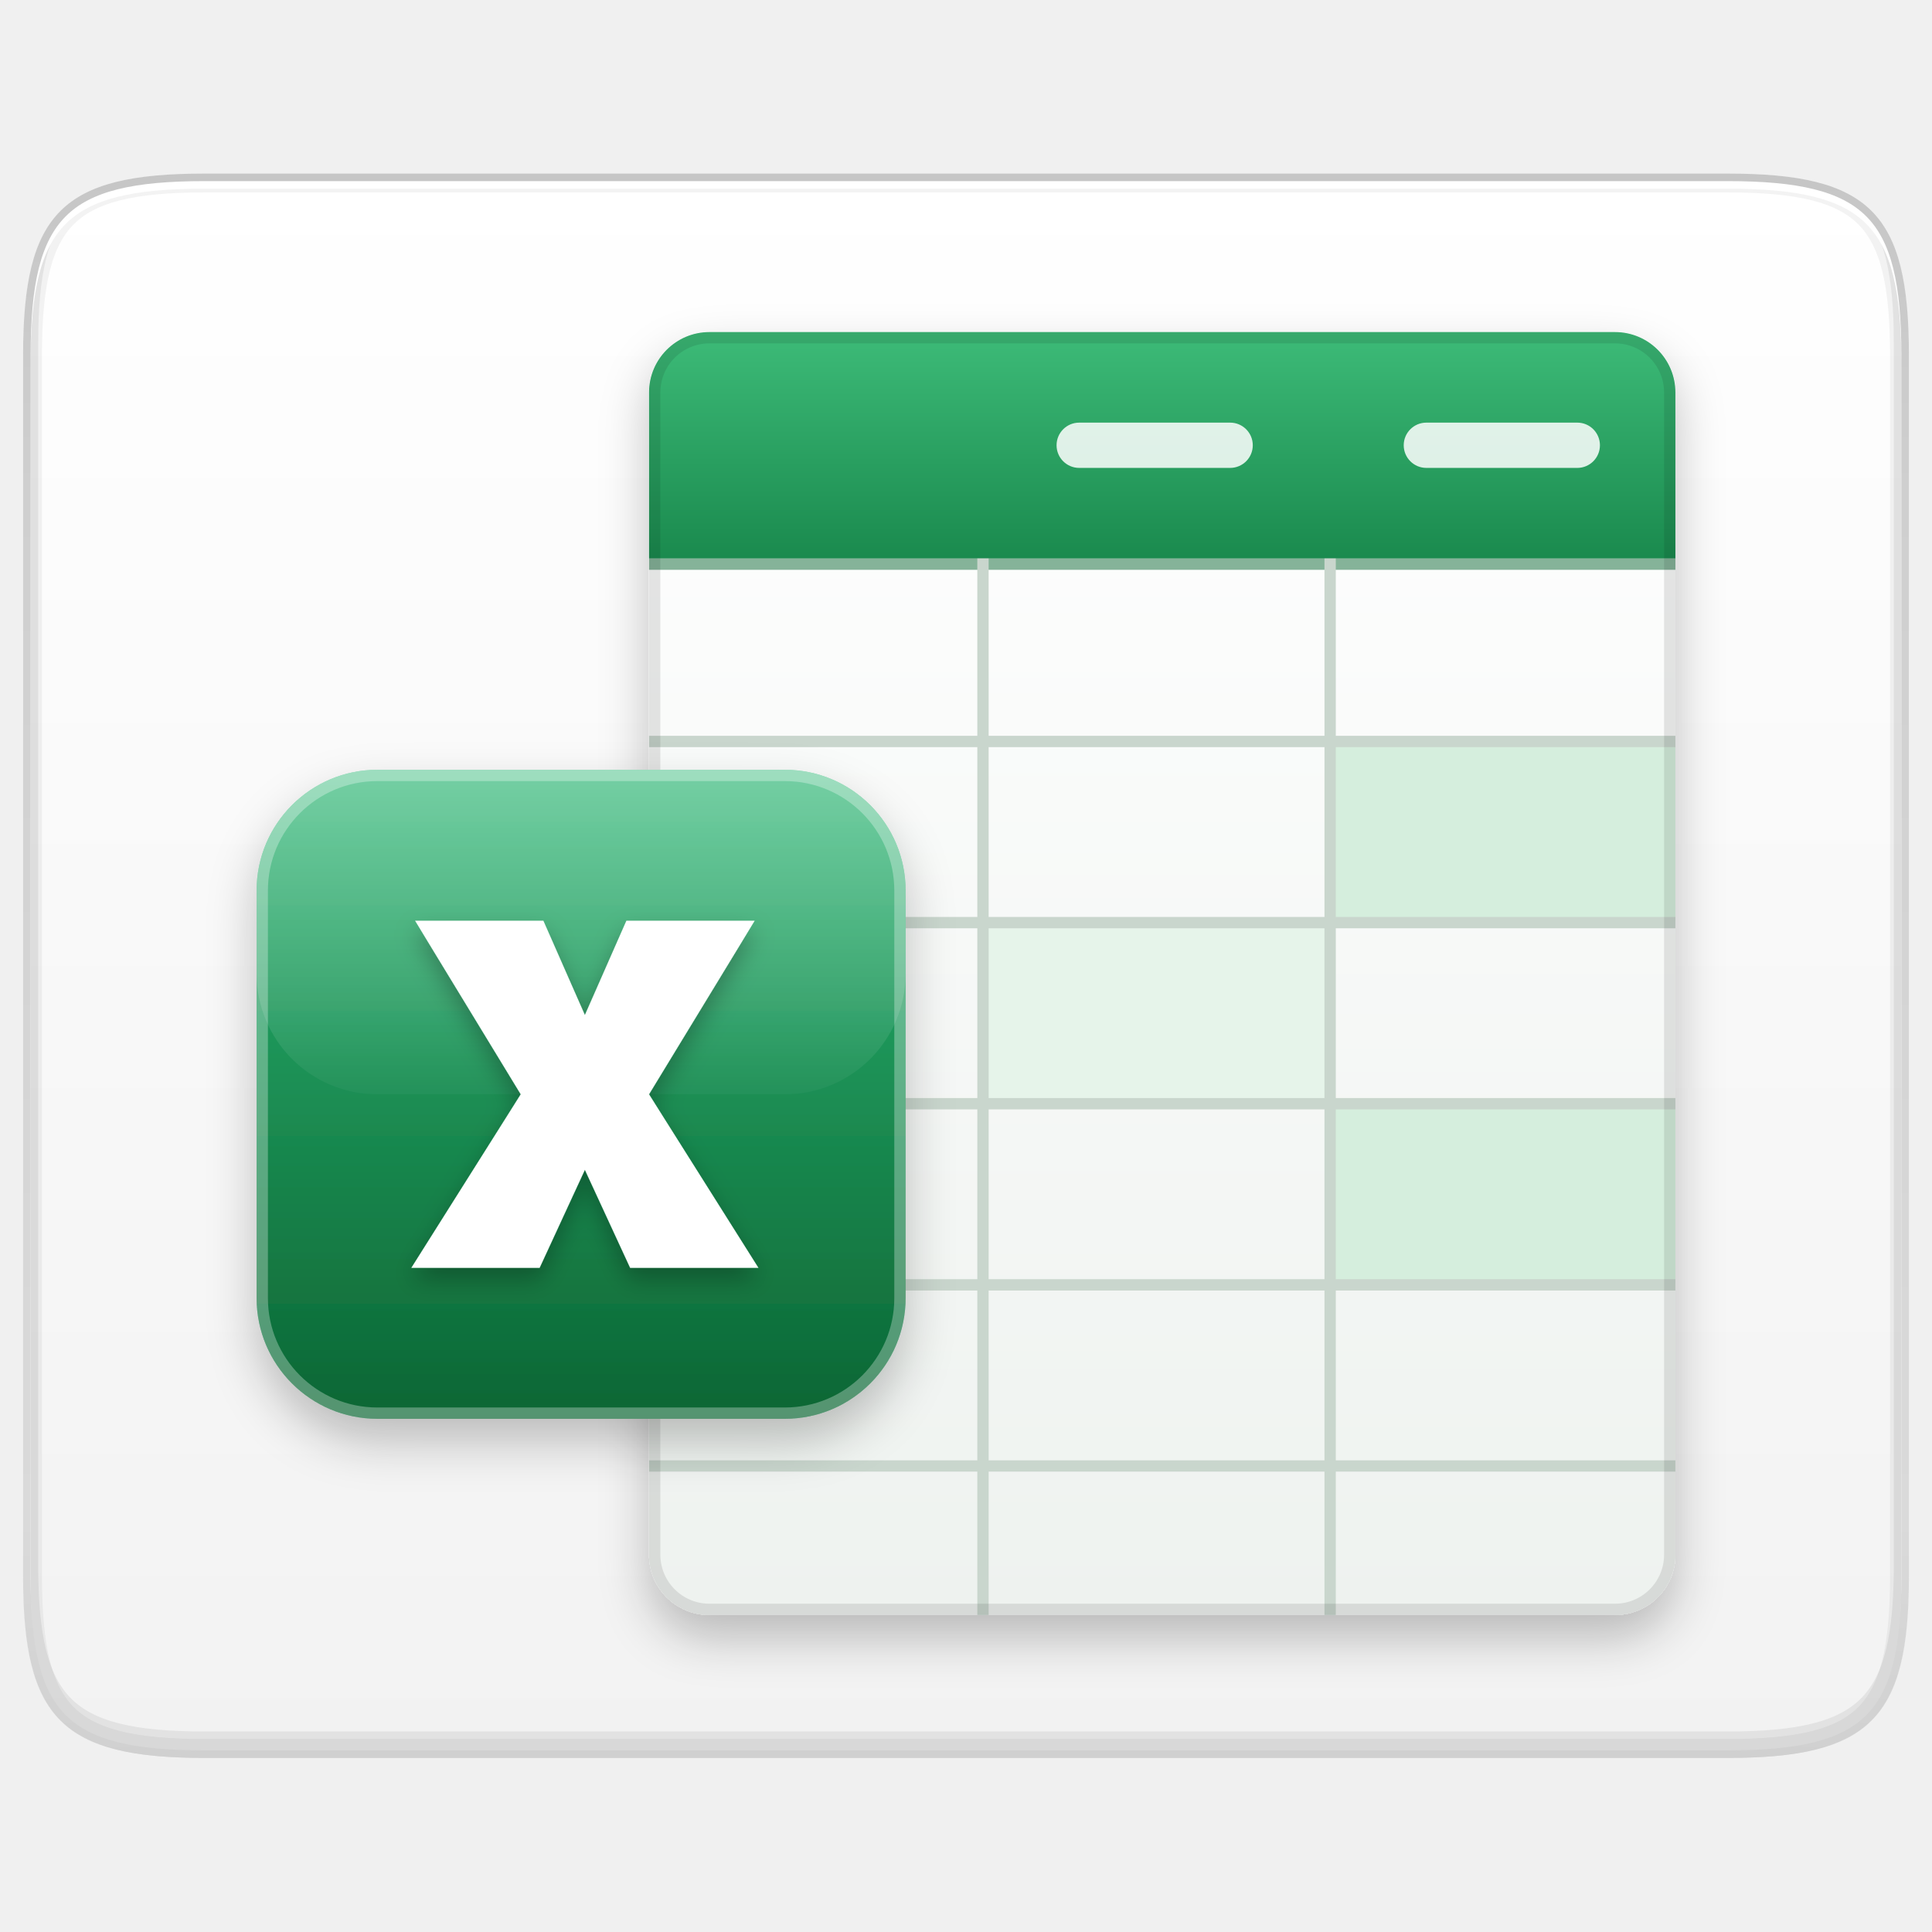
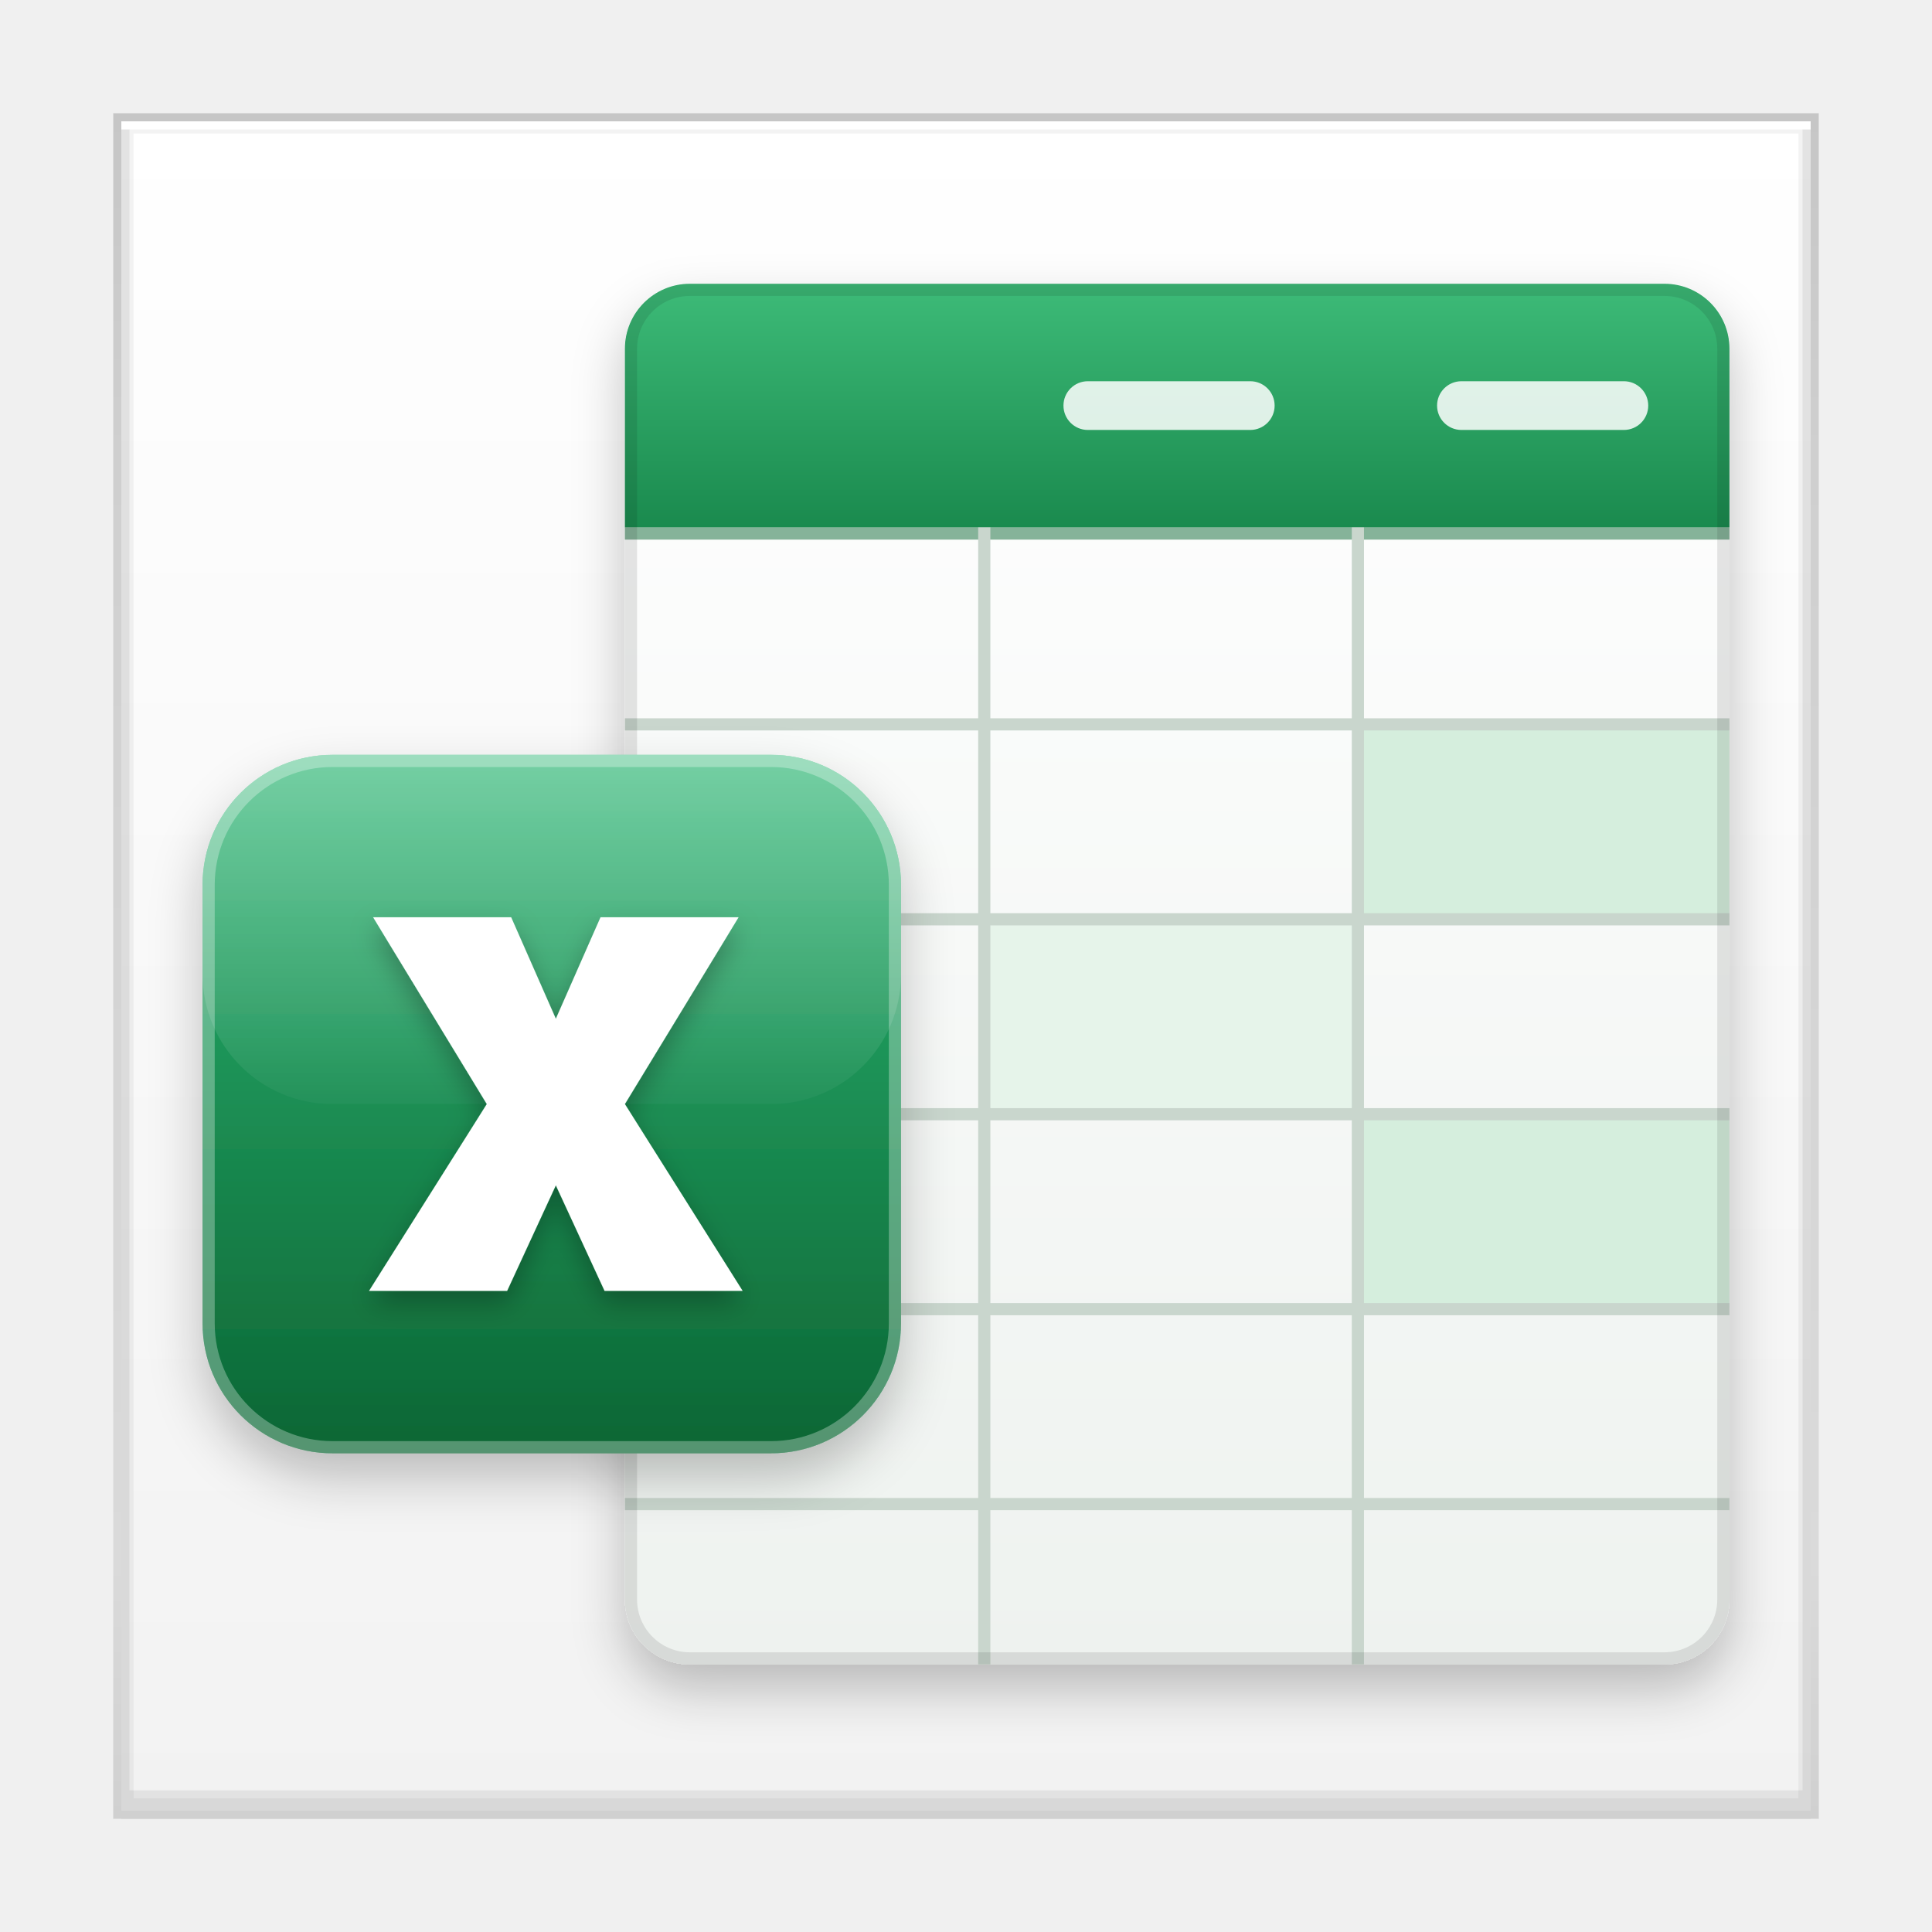
- <svg xmlns="http://www.w3.org/2000/svg" width="256" height="256" viewBox="0 0 256 256">
+ <svg xmlns="http://www.w3.org/2000/svg" width="256" height="256" viewBox="9.062 9.062 237.876 237.876">
  <defs>
-     <path id="tile" d="M27.06 23H228.94C247.74 23 252.94 28.2 252.94 47V208.93C252.94 227.73 247.74 232.93 228.94 232.93H27.06C8.26 232.93 3.06 227.73 3.06 208.93V47C3.06 28.2 8.26 23 27.06 23Z" />
+     <path id="tile" d="M23 23H233V233H23Z" />
    <clipPath id="tileClip">
      <use href="#tile" />
    </clipPath>
    <linearGradient id="tileFill" x1="0" y1="23" x2="0" y2="233" gradientUnits="userSpaceOnUse">
      <stop offset="0" stop-color="#FFFFFF" />
      <stop offset="1" stop-color="#F2F2F2" />
    </linearGradient>
    <linearGradient id="tileRim" x1="0" y1="23" x2="0" y2="233" gradientUnits="userSpaceOnUse">
      <stop offset="0" stop-color="#C6C6C6" />
      <stop offset="0.2" stop-color="#CFCFCF" />
      <stop offset="0.85" stop-color="#DADADA" />
      <stop offset="1" stop-color="#D0D0D0" />
    </linearGradient>
    <filter id="sh" x="-30%" y="-30%" width="160%" height="170%">
      <feDropShadow dx="0" dy="3" stdDeviation="3.2" flood-color="#000" flood-opacity="0.24" />
    </filter>
    <filter id="shs" x="-30%" y="-30%" width="160%" height="170%">
      <feDropShadow dx="0" dy="1.5" stdDeviation="1.6" flood-color="#000" flood-opacity="0.28" />
    </filter>
  </defs>
  <use href="#tile" fill="url(#tileFill)" />
  <g clip-path="url(#tileClip)" fill="none">
    <use href="#tile" stroke="#000" stroke-opacity="0.05" stroke-width="5" />
    <use href="#tile" stroke="#000" stroke-opacity="0.07" stroke-width="4" transform="translate(0 -1.5)" />
    <use href="#tile" stroke="#FFFFFF" stroke-width="2" transform="translate(0 1)" />
    <use href="#tile" stroke="url(#tileRim)" stroke-width="2" />
  </g>
  <defs>
    <linearGradient id="sheet" x1="0" y1="44" x2="0" y2="214" gradientUnits="userSpaceOnUse">
      <stop offset="0" stop-color="#FFFFFF" />
      <stop offset="1" stop-color="#EEF2EF" />
    </linearGradient>
    <linearGradient id="head" x1="0" y1="44" x2="0" y2="74" gradientUnits="userSpaceOnUse">
      <stop offset="0" stop-color="#3DBB78" />
      <stop offset="1" stop-color="#1A8A4E" />
    </linearGradient>
    <clipPath id="sc">
      <rect x="86" y="44" width="136" height="170" rx="8" />
    </clipPath>
  </defs>
  <g filter="url(#sh)">
    <rect x="86" y="44" width="136" height="170" rx="8" fill="url(#sheet)" />
  </g>
  <g clip-path="url(#sc)">
    <rect x="86" y="44" width="136" height="30" fill="url(#head)" />
    <rect x="86" y="74" width="136" height="1.5" fill="#0E6B37" fill-opacity="0.5" />
    <rect x="176" y="98" width="46" height="24" fill="#D5EEDD" />
    <rect x="176" y="146" width="46" height="24" fill="#D5EEDD" />
    <rect x="130" y="122" width="46" height="24" fill="#E6F4EA" />
    <g fill="#C9D6CD">
      <rect x="86" y="97.5" width="136" height="1.5" />
      <rect x="86" y="121.5" width="136" height="1.5" />
      <rect x="86" y="145.5" width="136" height="1.5" />
      <rect x="86" y="169.5" width="136" height="1.5" />
      <rect x="86" y="193.5" width="136" height="1.5" />
      <rect x="129.5" y="74" width="1.5" height="140" />
      <rect x="175.5" y="74" width="1.5" height="140" />
    </g>
    <g fill="#FFFFFF" fill-opacity="0.85">
      <rect x="140" y="56" width="26" height="6" rx="3" />
      <rect x="186" y="56" width="26" height="6" rx="3" />
    </g>
  </g>
  <rect x="86.75" y="44.75" width="134.5" height="168.5" rx="7.25" fill="none" stroke="#000" stroke-opacity="0.1" stroke-width="1.5" />
  <defs>
    <linearGradient id="pl" x1="0" y1="102" x2="0" y2="188" gradientUnits="userSpaceOnUse">
      <stop offset="0" stop-color="#2BB673" />
      <stop offset="1" stop-color="#0C6634" />
    </linearGradient>
    <linearGradient id="plg" x1="0" y1="102" x2="0" y2="149.3" gradientUnits="userSpaceOnUse">
      <stop offset="0" stop-color="#FFFFFF" stop-opacity="0.35" />
      <stop offset="1" stop-color="#FFFFFF" stop-opacity="0" />
    </linearGradient>
  </defs>
  <g filter="url(#sh)">
    <rect x="34" y="102" width="86" height="86" rx="16" fill="url(#pl)" />
  </g>
  <rect x="34" y="102" width="86" height="43" rx="16" fill="url(#plg)" />
  <rect x="34.75" y="102.75" width="84.5" height="84.5" rx="15.25" fill="none" stroke="#FFFFFF" stroke-opacity="0.3" stroke-width="1.5" />
  <g filter="url(#shs)">
    <path d="M55 122H72L77.5 134.5L83 122H100L86 145L100.5 168H83.5L77.5 155L71.5 168H54.5L69 145Z" fill="#FFFFFF" />
  </g>
</svg>
